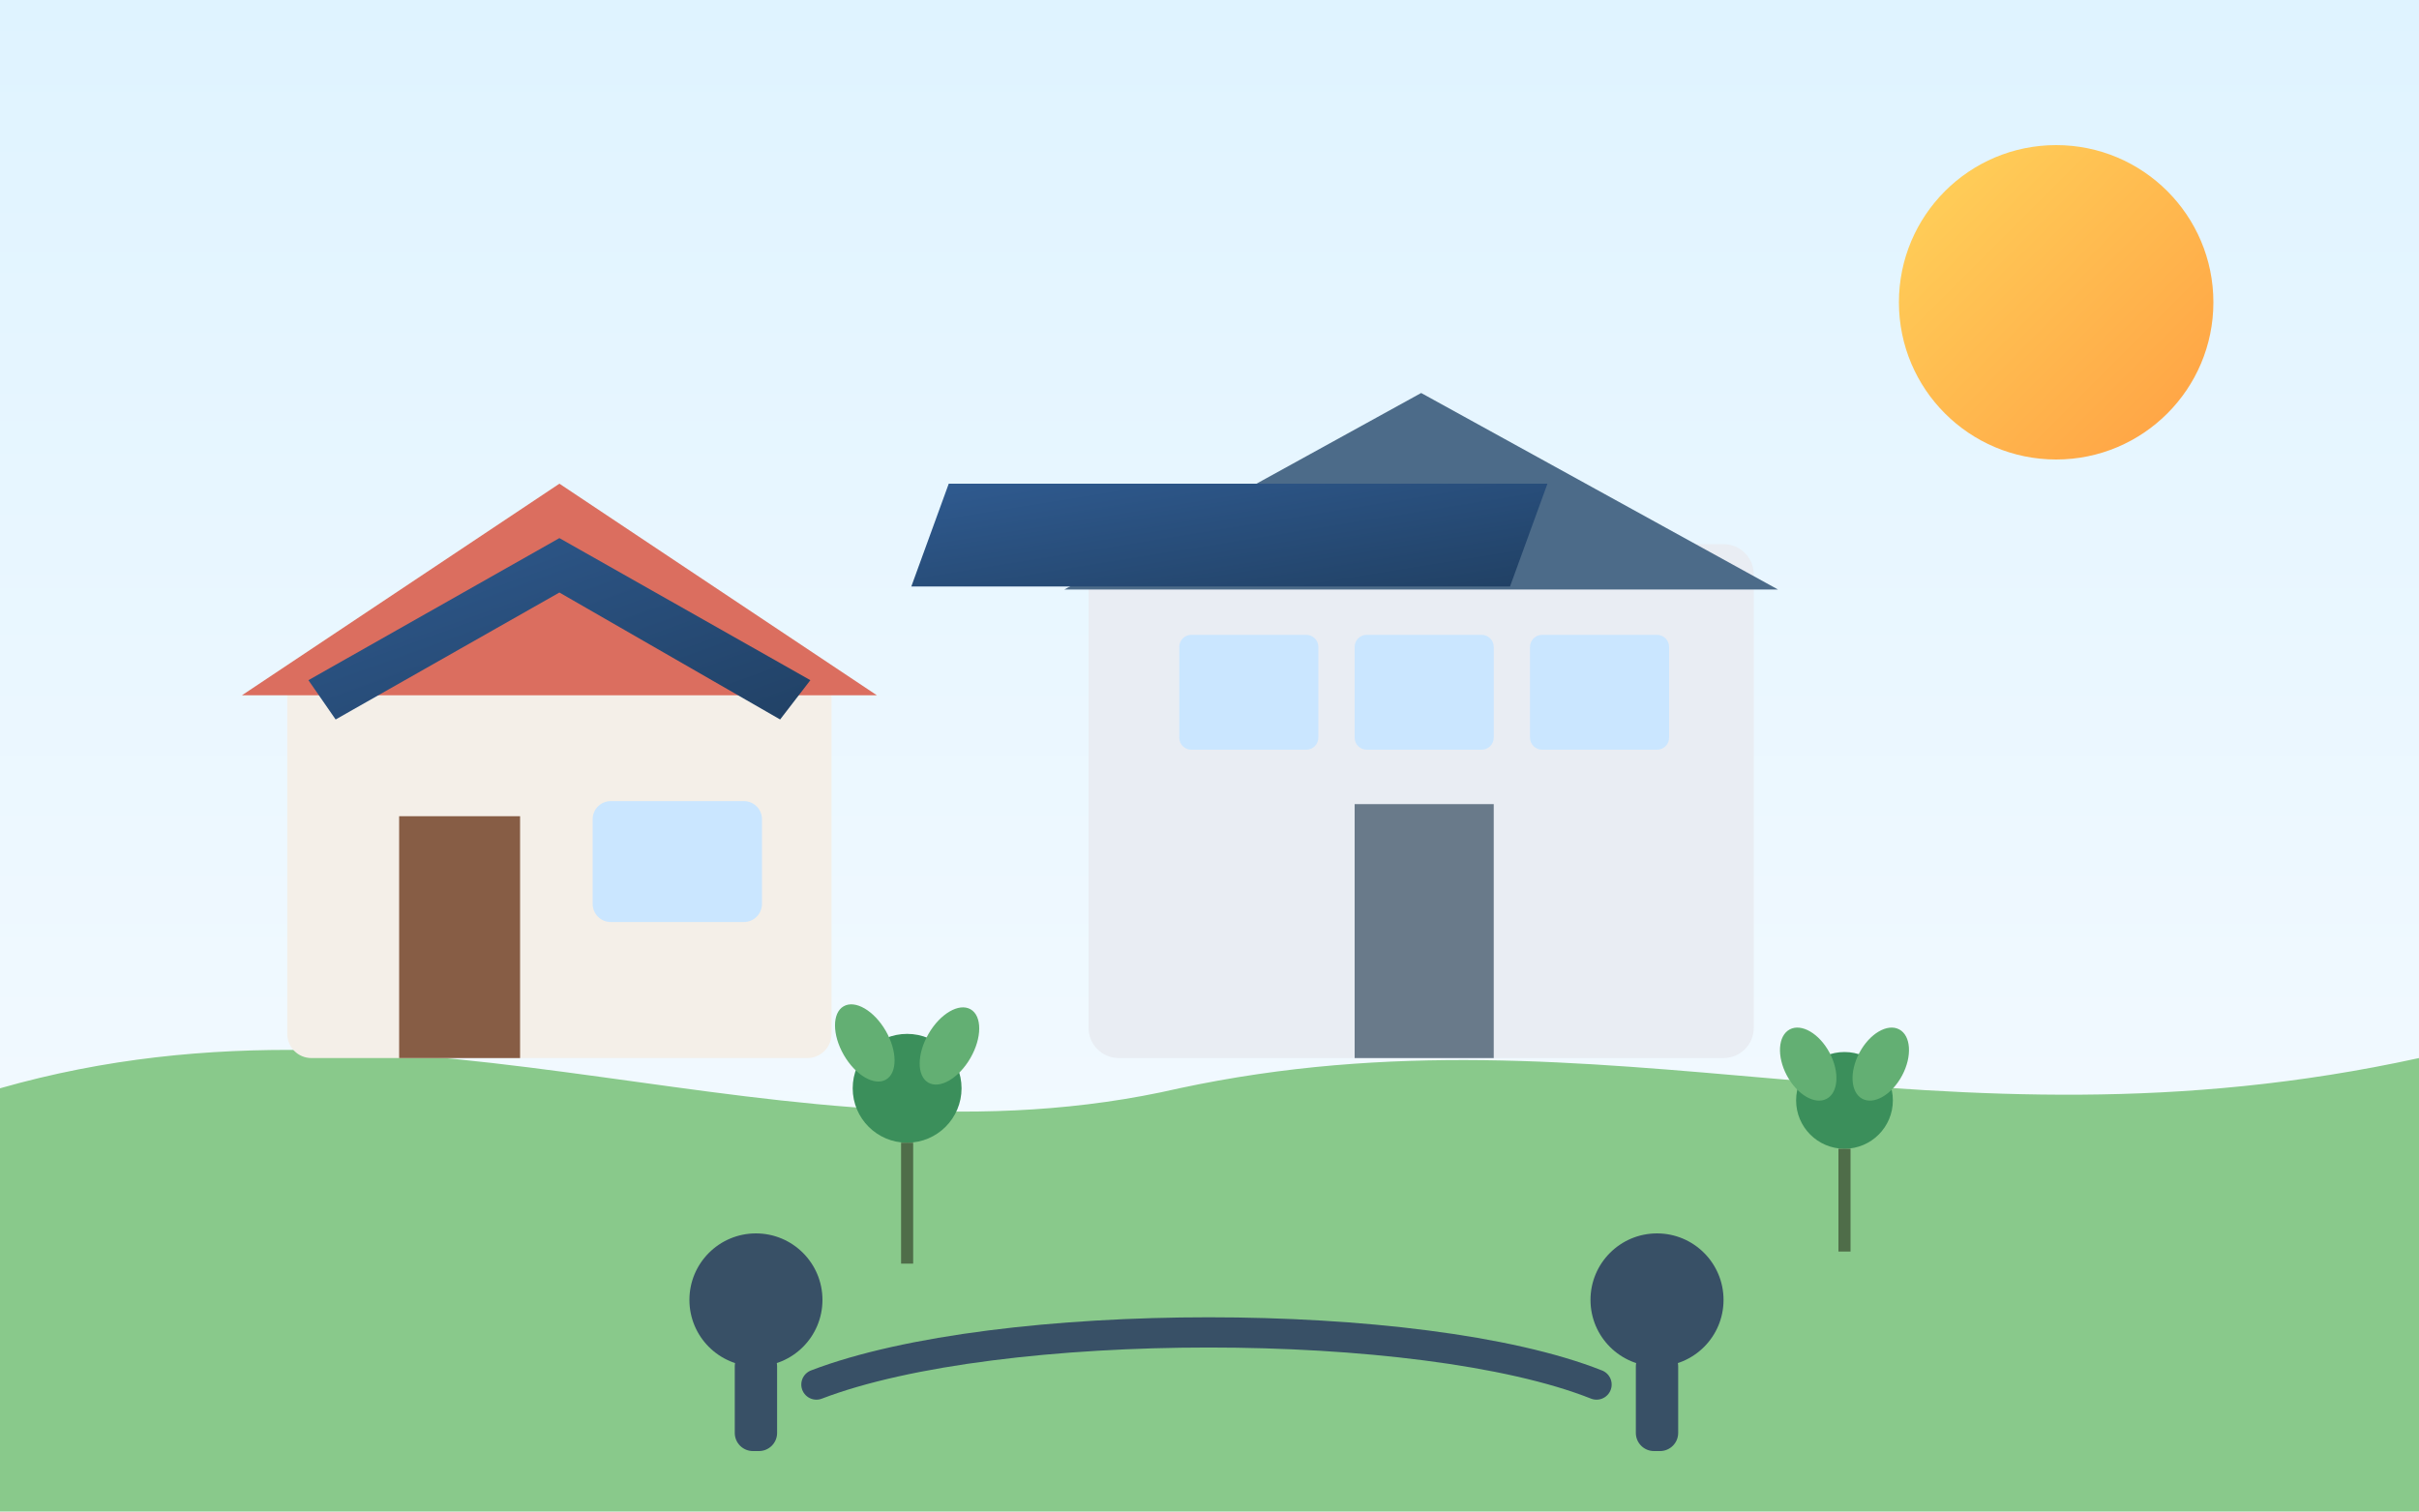
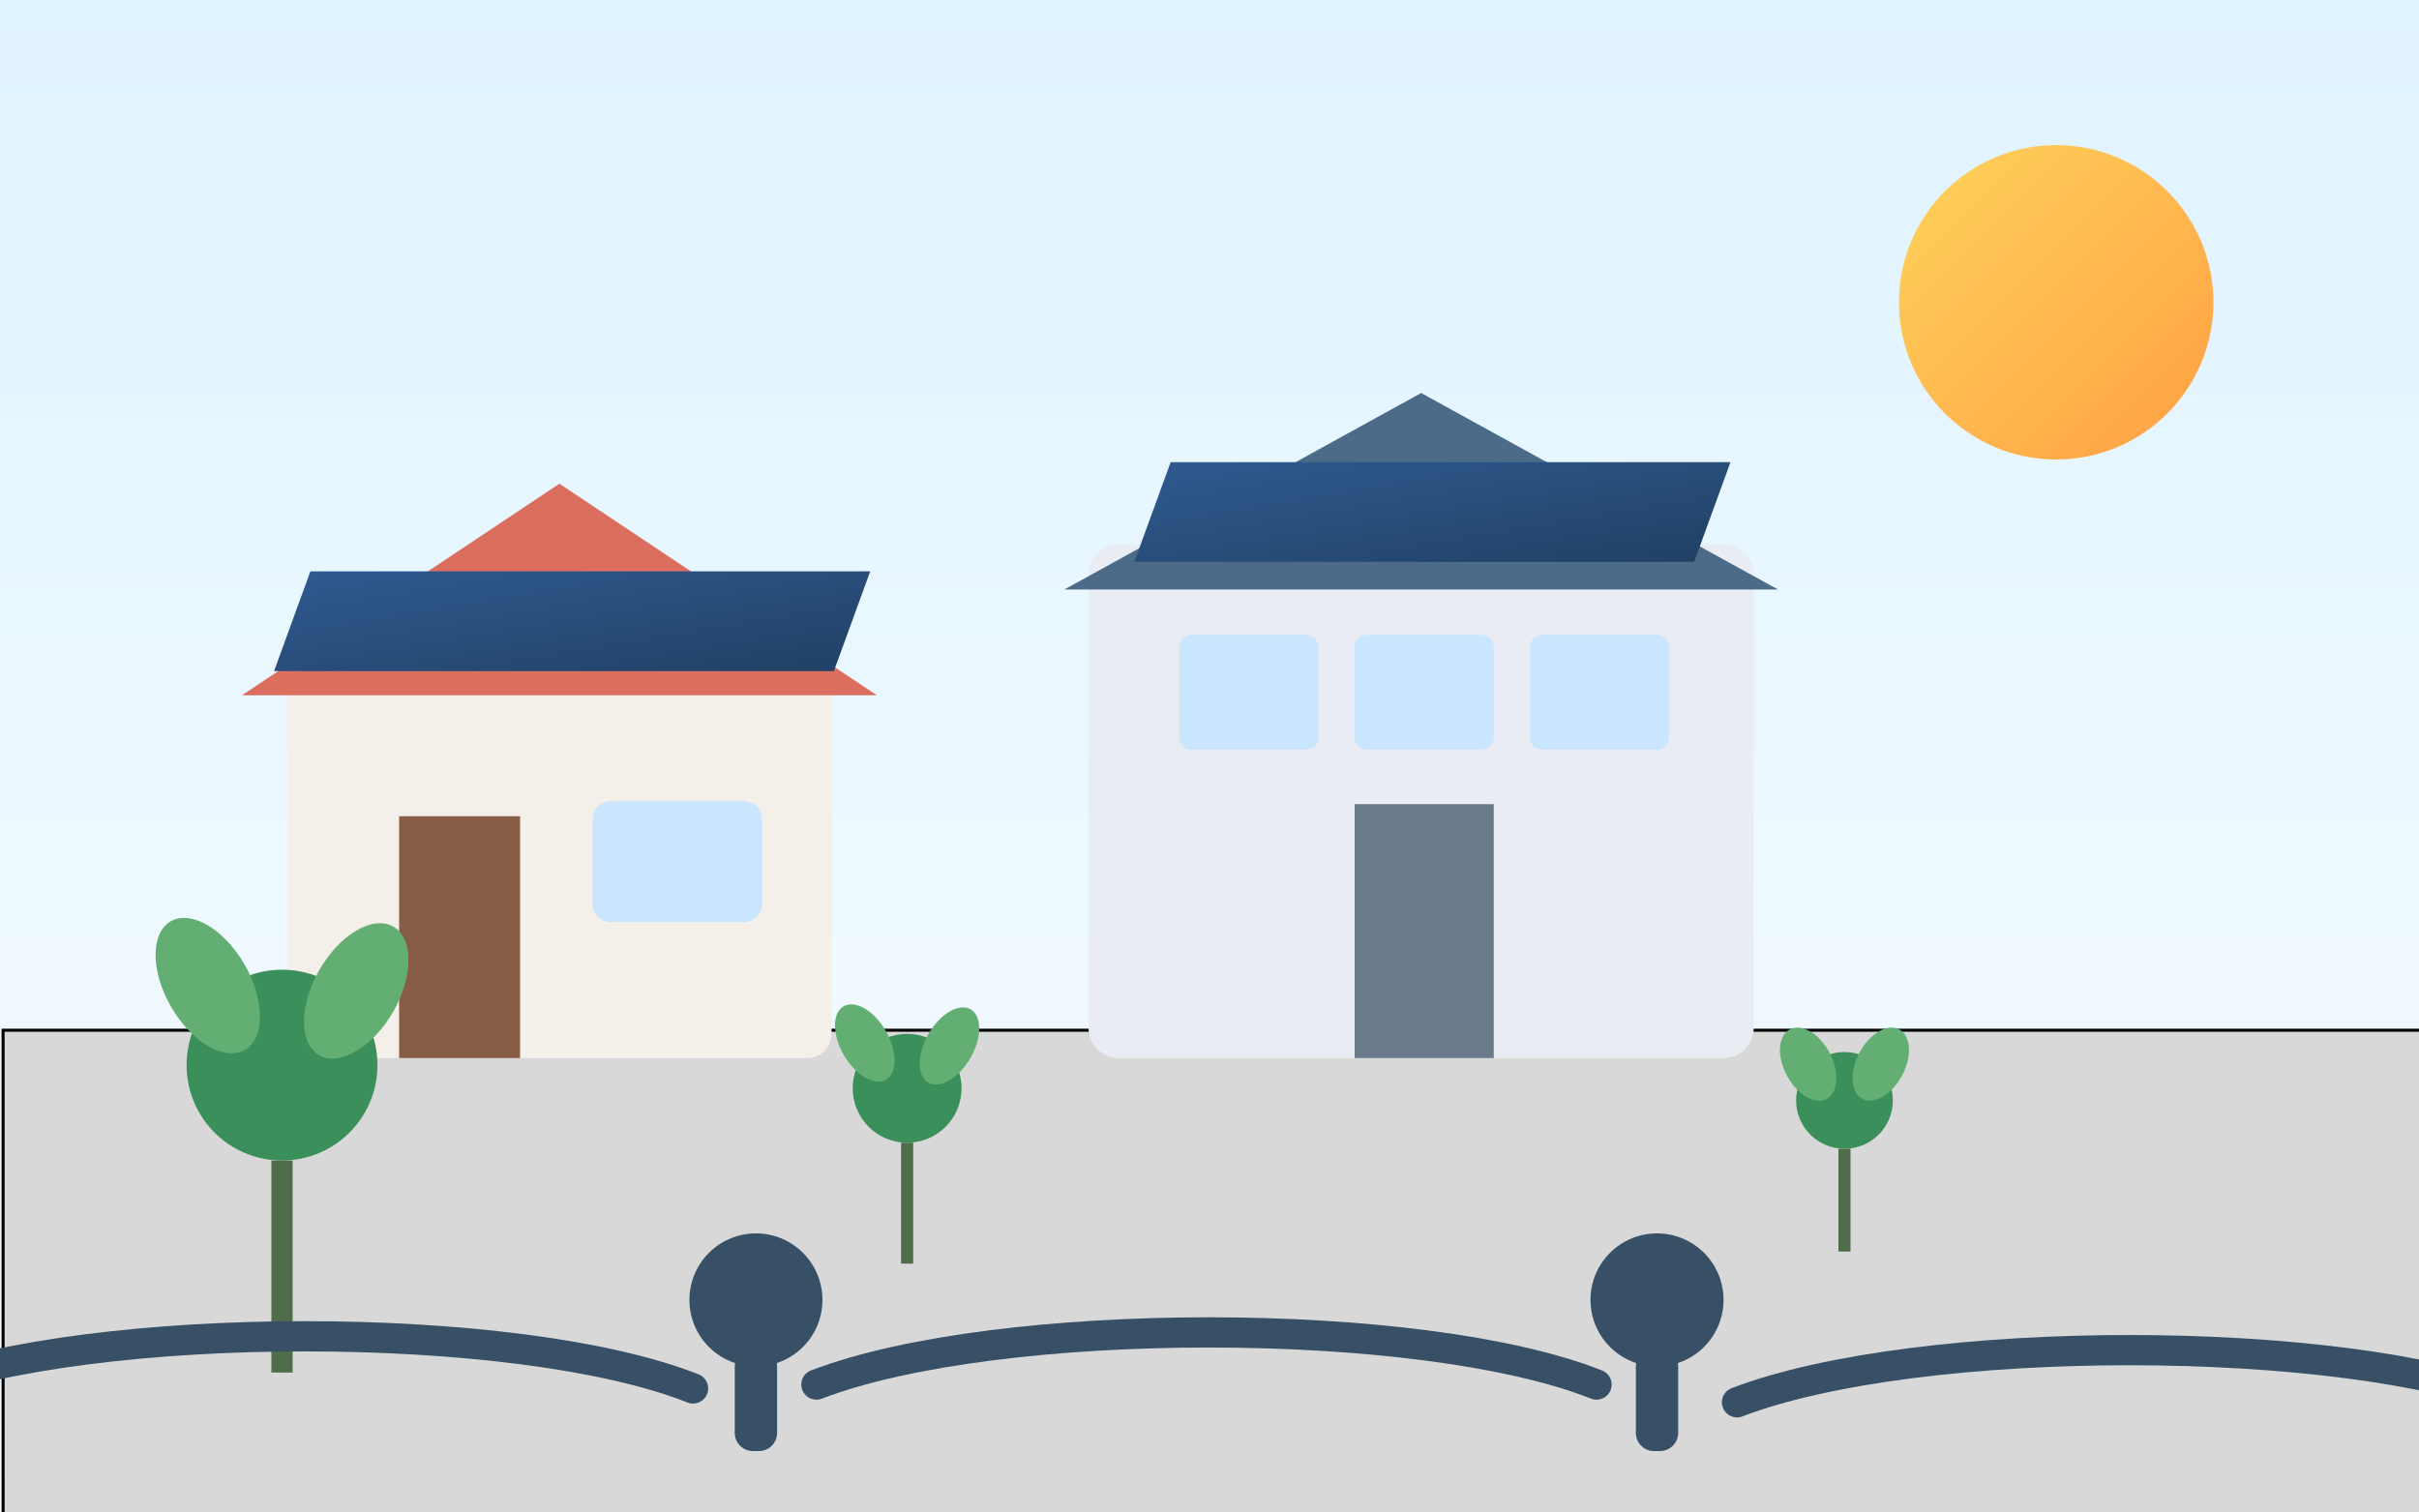
- <svg xmlns="http://www.w3.org/2000/svg" viewBox="0 0 800 500" role="img" aria-labelledby="title desc">
+ <svg xmlns="http://www.w3.org/2000/svg" xmlns:ns1="https://boxy-svg.com" viewBox="0 0 800 500" role="img" aria-labelledby="title desc">
  <defs>
    <linearGradient id="sky" x1="0" y1="0" x2="0" y2="1">
-       <stop offset="0%" stop-color="#dff3ff" />
-       <stop offset="100%" stop-color="#f8fcff" />
+       <stop offset="0" stop-color="#dff3ff" />
+       <stop offset="1" stop-color="#f8fcff" />
    </linearGradient>
    <linearGradient id="sun" x1="0" y1="0" x2="1" y2="1">
-       <stop offset="0%" stop-color="#ffd45b" />
-       <stop offset="100%" stop-color="#ff9f43" />
+       <stop offset="0" stop-color="#ffd45b" />
+       <stop offset="1" stop-color="#ff9f43" />
    </linearGradient>
    <linearGradient id="panel" x1="0" y1="0" x2="1" y2="1">
-       <stop offset="0%" stop-color="#2f5a8f" />
-       <stop offset="100%" stop-color="#214165" />
+       <stop offset="0" stop-color="#2f5a8f" />
+       <stop offset="1" stop-color="#214165" />
+     </linearGradient>
+     <linearGradient id="gradient-1" x1="0" y1="0" x2="1" y2="1">
+       <stop offset="0" stop-color="#2f5a8f" />
+       <stop offset="1" stop-color="#214165" />
    </linearGradient>
  </defs>
  <rect width="800" height="500" fill="url(#sky)" />
  <circle cx="680" cy="100" r="52" fill="url(#sun)" />
-   <path d="M0 360 C140 320 260 390 390 360 C530 330 640 385 800 350 L800 500 L0 500 Z" fill="#89c98b" />
+   <rect y="340.793" width="802.136" height="165.819" style="fill: rgb(216, 216, 216); stroke: rgb(0, 0, 0);" x="1.017" />
  <rect x="95" y="220" width="180" height="130" rx="8" fill="#f4efe8" />
  <polygon points="80,230 185,160 290,230" fill="#db6e5f" />
  <rect x="132" y="270" width="40" height="80" fill="#875d45" />
  <rect x="196" y="265" width="56" height="40" rx="6" fill="#cae6ff" />
-   <polygon points="102,225 185,178 268,225 258,238 185,196 111,238" fill="url(#panel)" />
  <rect x="360" y="180" width="220" height="170" rx="10" fill="#e9edf3" />
  <rect x="390" y="210" width="46" height="38" rx="4" fill="#cae6ff" />
  <rect x="448" y="210" width="46" height="38" rx="4" fill="#cae6ff" />
  <rect x="506" y="210" width="46" height="38" rx="4" fill="#cae6ff" />
  <rect x="448" y="266" width="46" height="84" fill="#697a8a" />
  <polygon points="352,195 470,130 588,195" fill="#4c6b89" />
-   <rect x="372" y="160" width="198" height="34" transform="skewX(-20)" fill="url(#panel)" />
+   <path transform="matrix(1, 0, -0.36397, 1, 95.79211, -2.333793)" fill="url(#panel)" style="" d="M 347.849 155.213 H 532.994 A 0 0 0 0 1 532.994 155.213 V 188.196 A 0 0 0 0 1 532.994 188.196 H 347.849 A 0 0 0 0 1 347.849 188.196 V 155.213 A 0 0 0 0 1 347.849 155.213 Z" ns1:shape="rect 347.849 155.213 185.145 32.983 0 0 0 2@8eb3c67f" />
  <circle cx="300" cy="360" r="18" fill="#3b8f5b" />
  <rect x="298" y="378" width="4" height="40" fill="#4f6d49" />
  <ellipse cx="286" cy="345" rx="8" ry="14" fill="#63af73" transform="rotate(-30 286 345)" />
  <ellipse cx="314" cy="346" rx="8" ry="14" fill="#63af73" transform="rotate(30 314 346)" />
  <circle cx="610" cy="364" r="16" fill="#3b8f5b" />
  <rect x="608" y="380" width="4" height="34" fill="#4f6d49" />
  <ellipse cx="598" cy="352" rx="8" ry="13" fill="#63af73" transform="rotate(-28 598 352)" />
  <ellipse cx="622" cy="352" rx="8" ry="13" fill="#63af73" transform="rotate(28 622 352)" />
  <circle cx="250" cy="430" r="22" fill="#385066" />
  <rect x="243" y="446" width="14" height="34" rx="6" fill="#385066" />
  <circle cx="548" cy="430" r="22" fill="#385066" />
  <rect x="541" y="446" width="14" height="34" rx="6" fill="#385066" />
  <path d="M270 458 C330 435 470 435 528 458" stroke="#385066" stroke-width="10" fill="none" stroke-linecap="round" />
+   <path transform="matrix(1, 0, -0.36397, 1, -188.7095, 33.78889)" fill="url(#gradient-1)" style="stroke-width: 1px;" d="M 347.849 155.213 H 532.994 A 0 0 0 0 1 532.994 155.213 V 188.196 A 0 0 0 0 1 532.994 188.196 H 347.849 A 0 0 0 0 1 347.849 188.196 V 155.213 A 0 0 0 0 1 347.849 155.213 Z" ns1:shape="rect 347.849 155.213 185.145 32.983 0 0 0 2@8eb3c67f" />
+   <circle cx="93.268" cy="352.329" r="31.56" fill="#3b8f5b" style="stroke-width: 1px;" />
+   <rect x="89.761" y="383.889" width="7.013" height="70.134" fill="#4f6d49" style="stroke-width: 1px;" />
+   <ellipse cx="286" cy="345" rx="14.027" ry="24.547" fill="#63af73" transform="matrix(0.866025, -0.5, 0.5, 0.866025, -351.463, 170.2499)" style="stroke-width: 1px;" />
+   <ellipse cx="314" cy="346" rx="14.027" ry="24.547" fill="#63af73" transform="matrix(0.866025, 0.5, -0.5, 0.866025, 18.88243, -128.8632)" style="stroke-width: 1px;" />
+   <path d="M 574.459 463.864 C 634.459 440.864 774.459 440.864 832.459 463.864" stroke="#385066" stroke-width="10" fill="none" stroke-linecap="round" style="stroke-width: 10px;" />
+   <path d="M -28.796 459.287 C 31.204 436.287 171.204 436.287 229.204 459.287" stroke="#385066" stroke-width="10" fill="none" stroke-linecap="round" style="stroke-width: 10px;" />
</svg>
